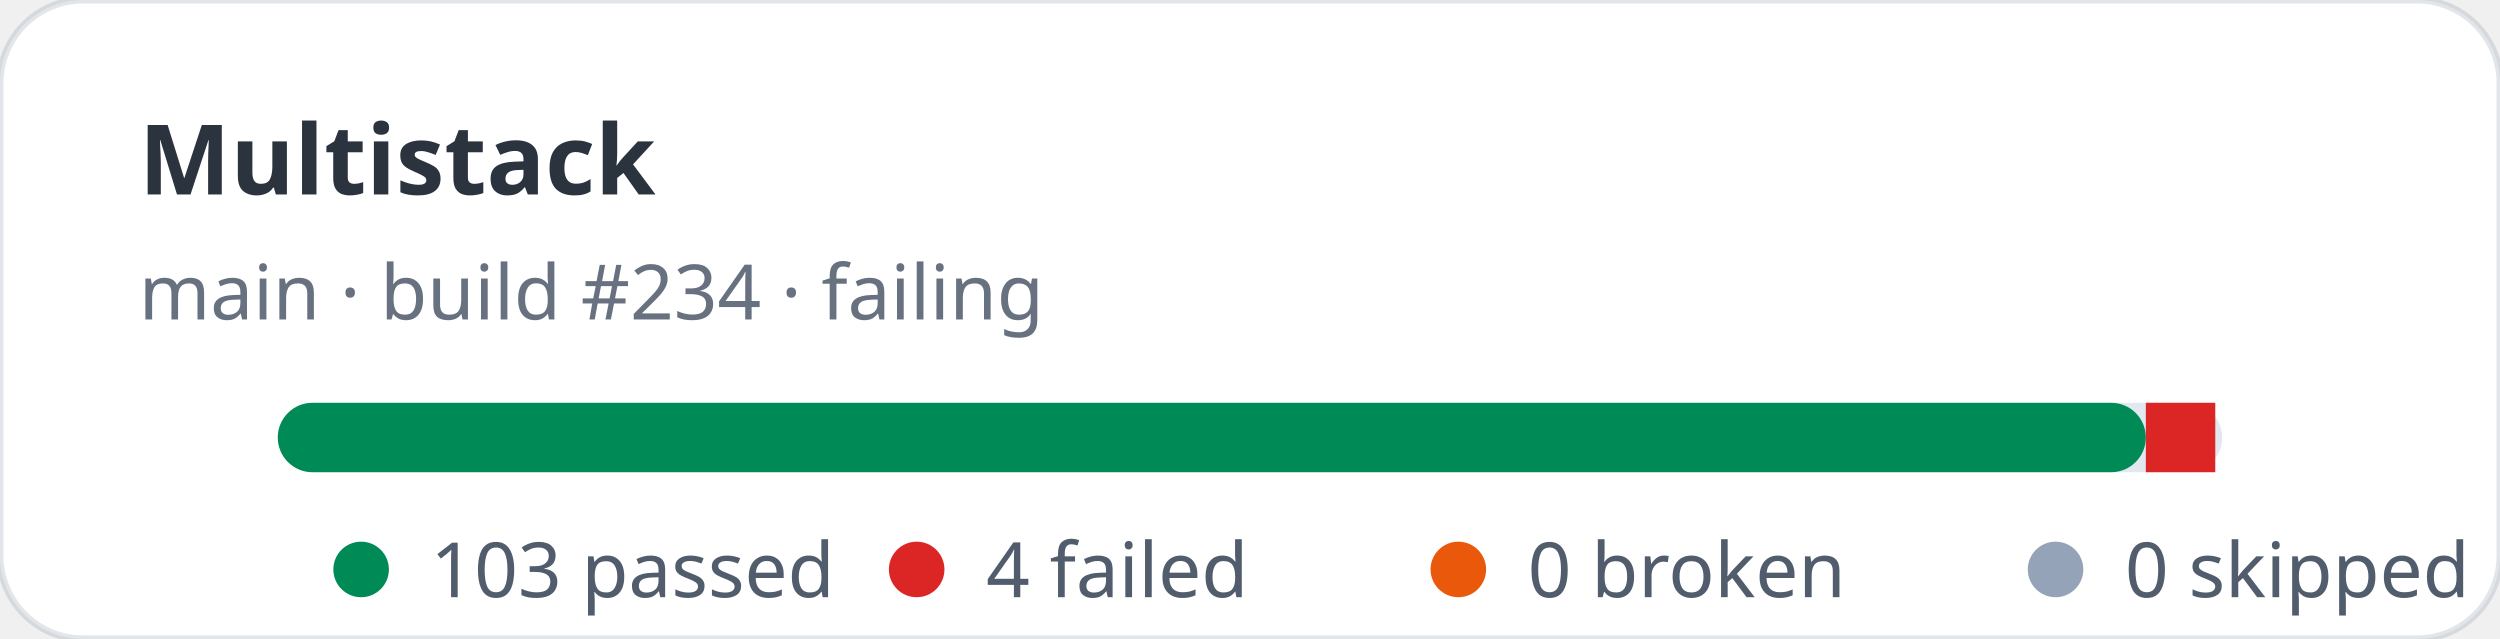
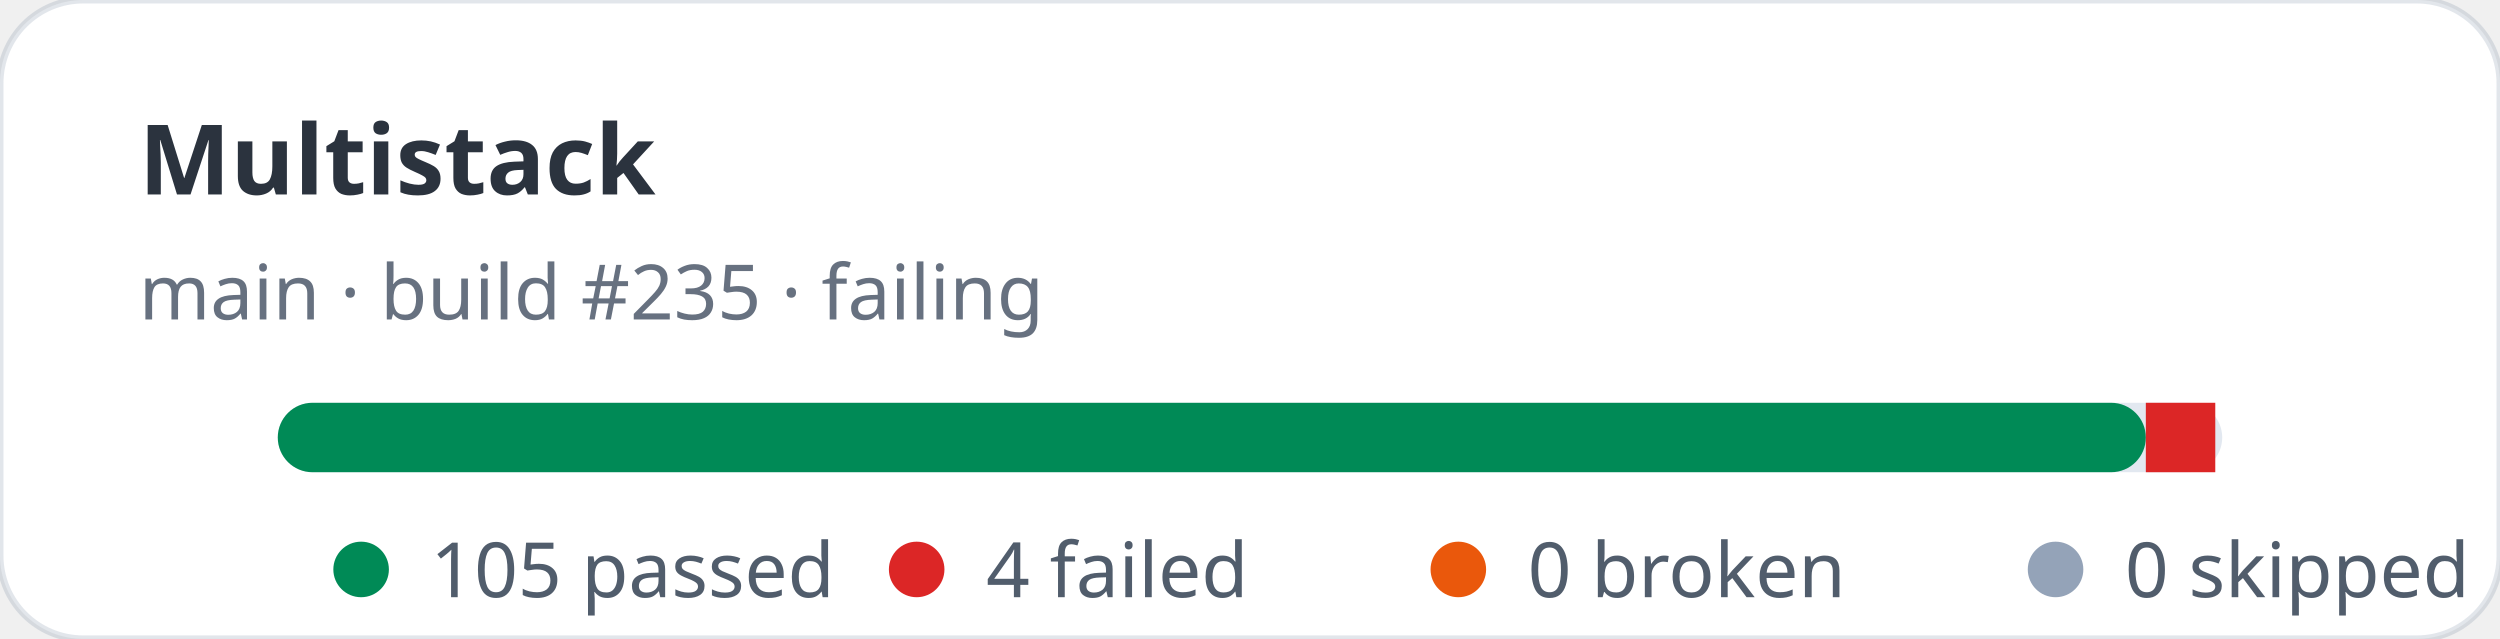
- <svg xmlns="http://www.w3.org/2000/svg" width="360" height="92" viewBox="0 0 360 92" role="img" aria-label="Multistack stats: 103 passed, 4 failed">
+ <svg xmlns="http://www.w3.org/2000/svg" width="360" height="92" viewBox="0 0 360 92" role="img" aria-label="Multistack stats: 105 passed, 4 failed">
  <rect width="360" height="92" rx="12" fill="#ffffff" stroke="rgba(11,48,86,0.12)" />
  <text x="20" y="28" fill="rgba(1,10,24,0.83)" font-family="ui-sans-serif,system-ui,sans-serif" font-size="14" font-weight="700">Multistack</text>
-   <text x="20" y="46" fill="rgba(2,19,44,0.6)" font-family="ui-sans-serif,system-ui,sans-serif" font-size="11">main · build #234 · failing</text>
+   <text x="20" y="46" fill="rgba(2,19,44,0.6)" font-family="ui-sans-serif,system-ui,sans-serif" font-size="11">main · build #235 · failing</text>
  <rect x="40" y="58" width="280" height="10" rx="5" fill="#e2e8f0" />
  <rect x="40" y="58" width="269" height="10" rx="5" fill="#008a56" />
  <rect x="309" y="58" width="10" height="10" fill="#dc2626" />
  <g font-family="ui-sans-serif,system-ui,sans-serif" font-size="11" fill="rgba(1,18,40,0.68)">
    <circle cx="52" cy="82" r="4" fill="#008a56" />
-     <text x="62" y="86">103 passed</text>
+     <text x="62" y="86">105 passed</text>
    <circle cx="132" cy="82" r="4" fill="#dc2626" />
    <text x="142" y="86">4 failed</text>
    <circle cx="210" cy="82" r="4" fill="#ea580c" />
    <text x="220" y="86">0 broken</text>
    <circle cx="296" cy="82" r="4" fill="#94a3b8" />
    <text x="306" y="86">0 skipped</text>
  </g>
</svg>
